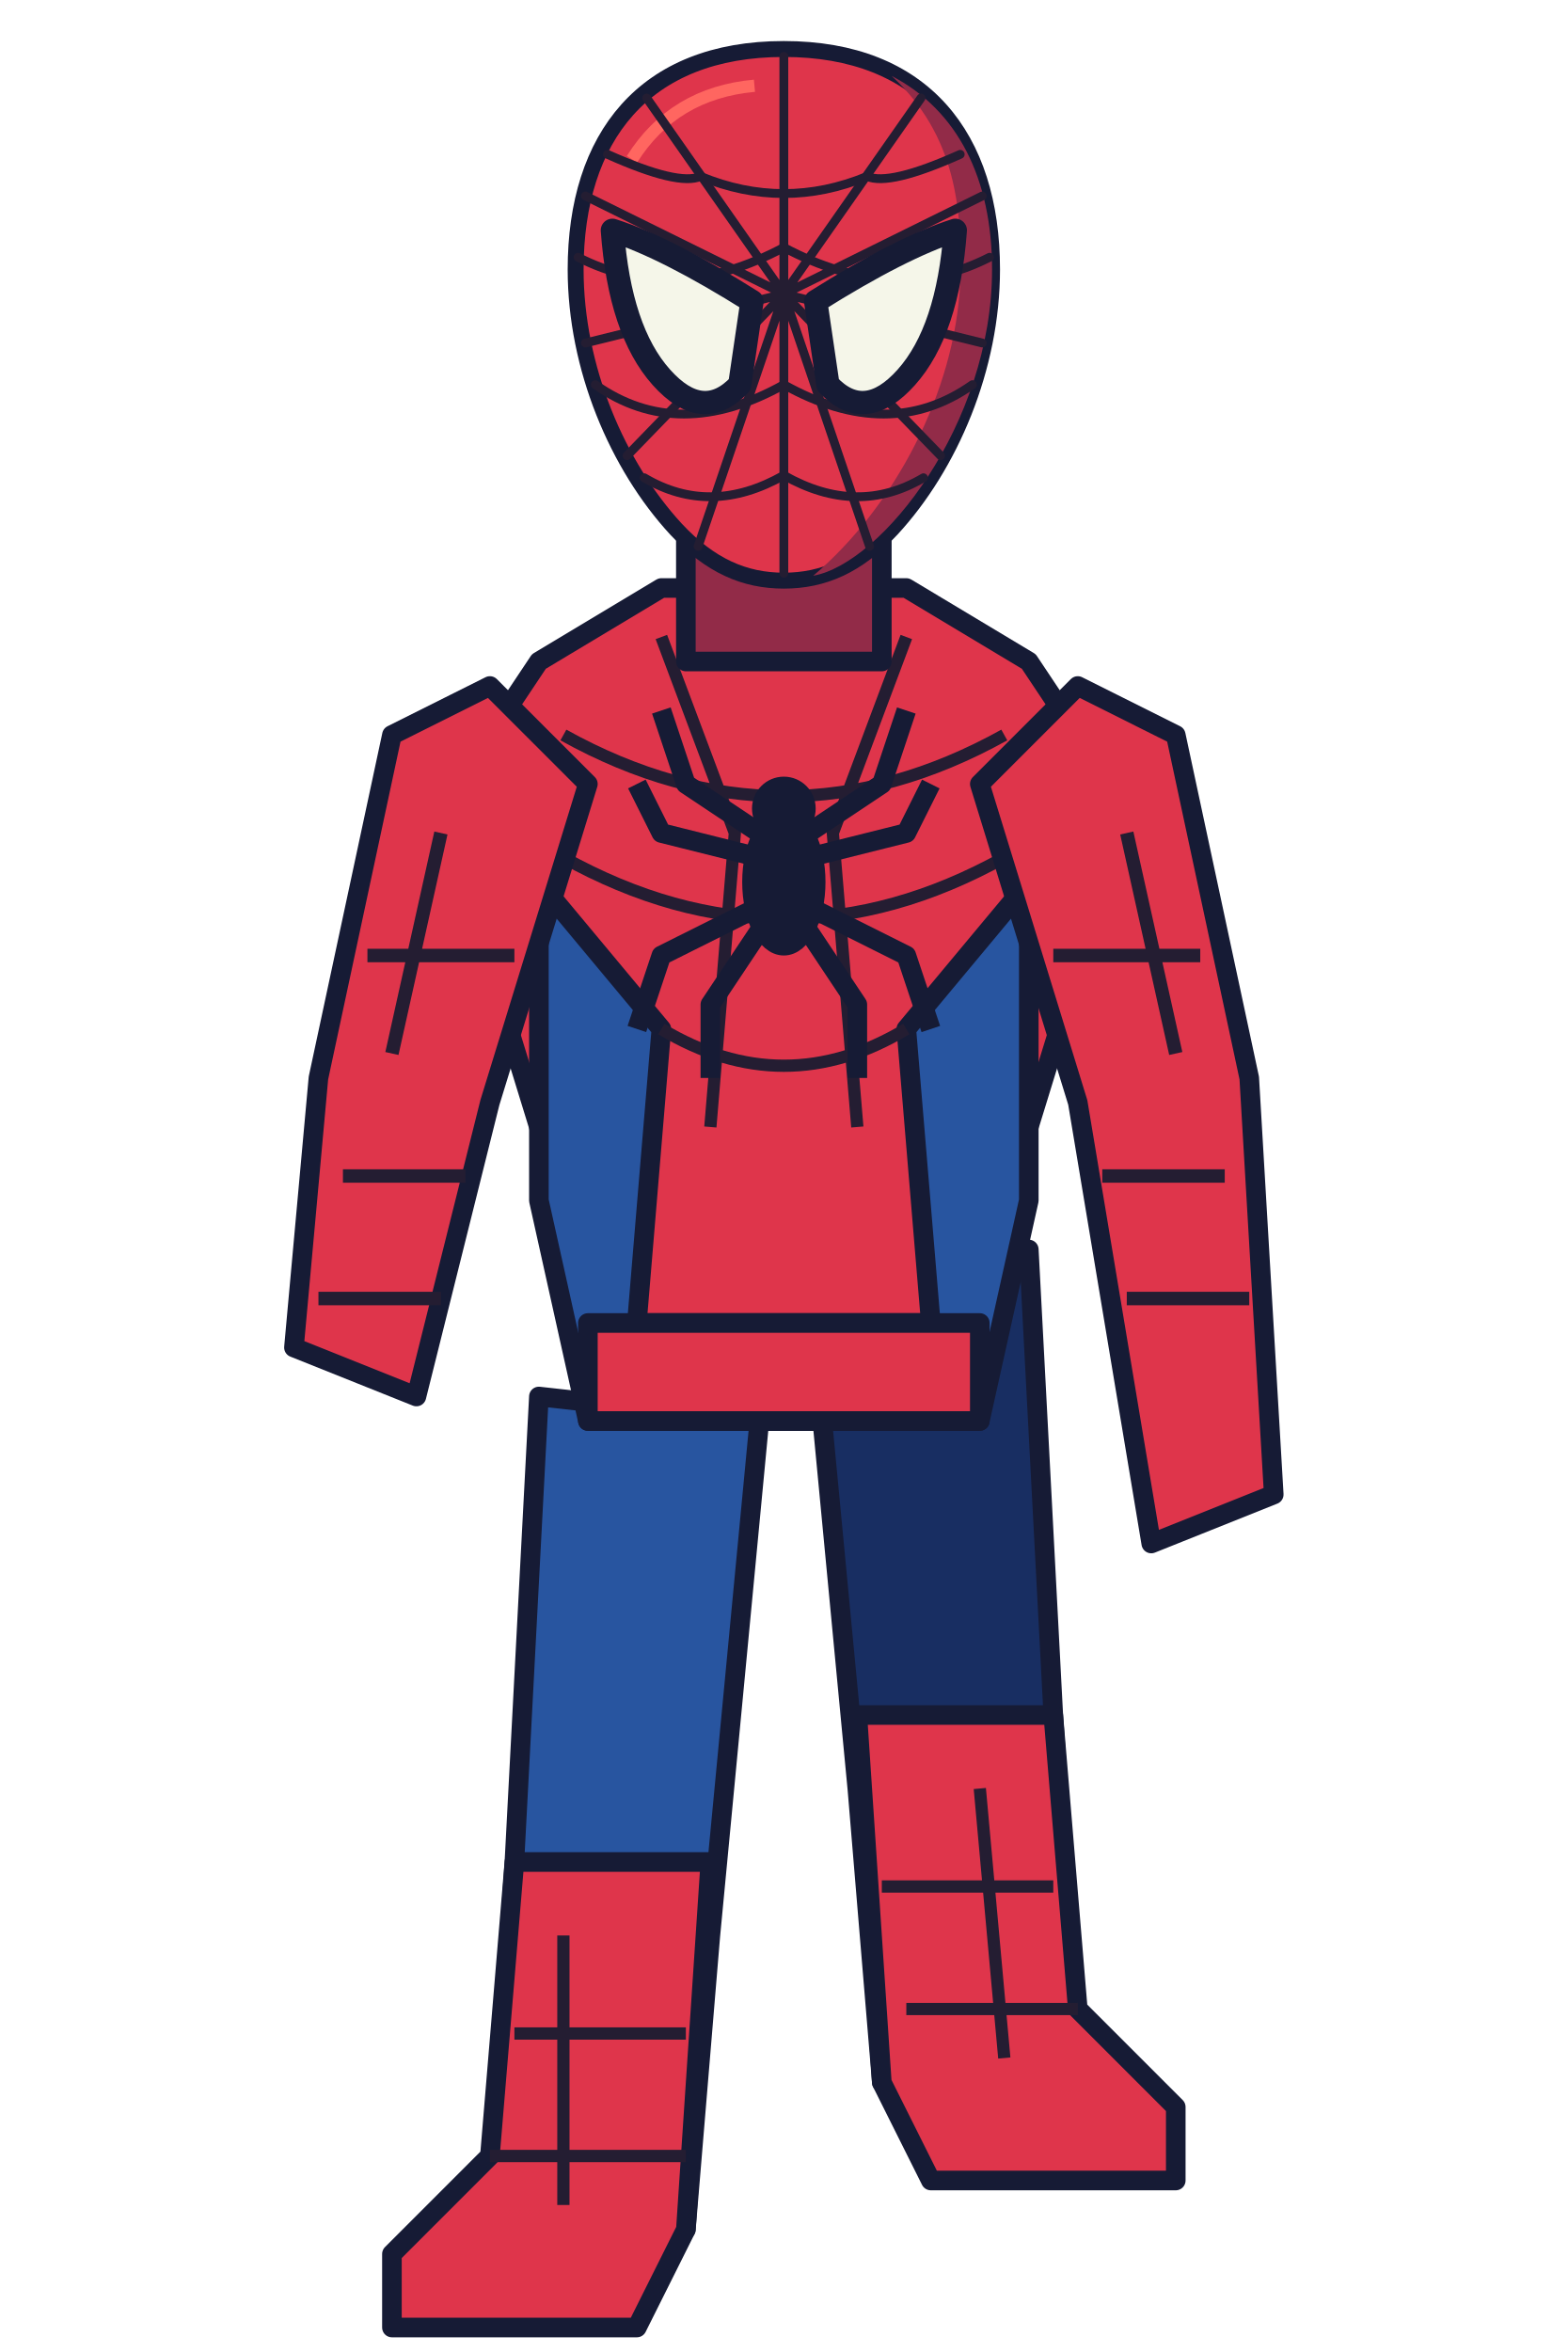
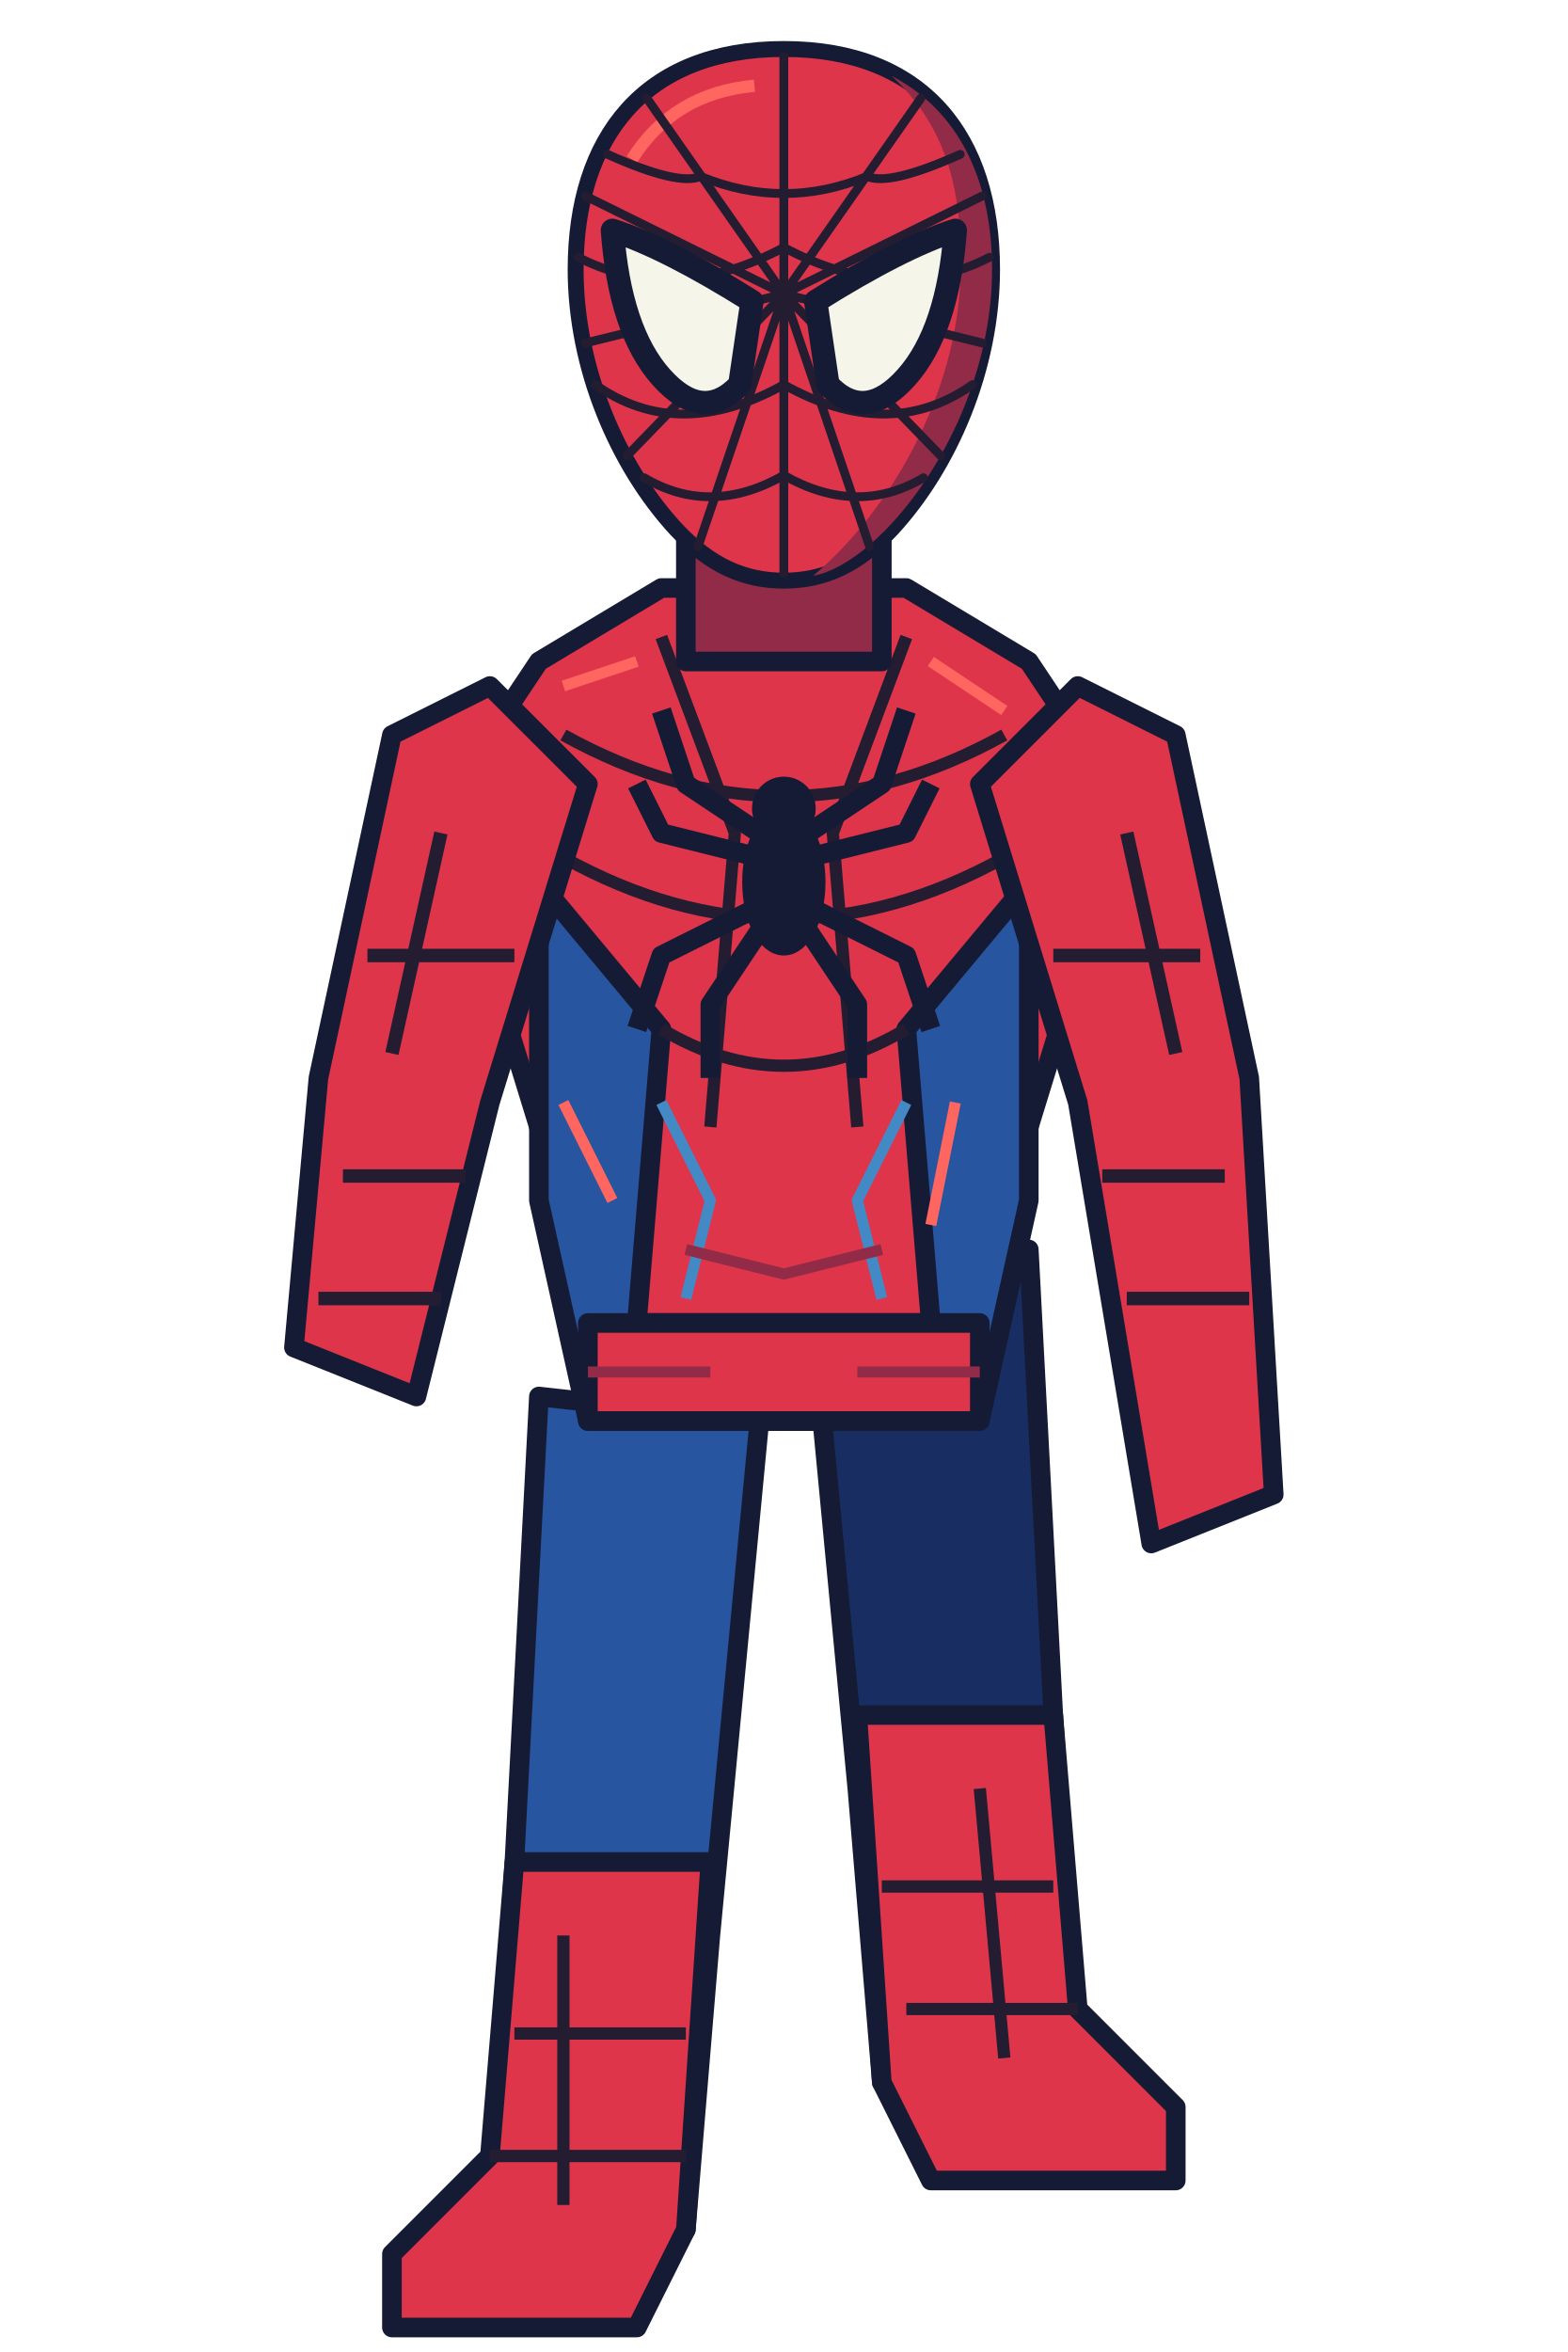
<svg xmlns="http://www.w3.org/2000/svg" viewBox="0 0 64 96" width="64" height="96" role="img" aria-label="Spider-Man" shape-rendering="geometricPrecision">
  <g stroke="#161b35" stroke-width=".8" stroke-linejoin="round">
    <g transform="translate(32 0) scale(1 1) translate(-32 0)">
      <g transform="translate(0 3)">
        <path d="M22 54L31 55L29 76L28 88H20L21 73Z" fill="#2855a0" />
        <path d="M21 73H29L28 88L26 92H16V89L20 85Z" fill="#df354b" />
        <path d="M23 76L23 87M21 80H28M20 85H28" stroke="#241d32" fill="none" stroke-width=".5" />
      </g>
      <g transform="translate(0 -3)">
        <path d="M33 55L42 54L43 73L44 88H36L35 76Z" fill="#182e62" />
        <path d="M35 73H43L44 85L48 89V92H38L36 88Z" fill="#df354b" />
        <path d="M40 76L41 87M36 80H43M37 85H44" stroke="#241d32" fill="none" stroke-width=".5" />
      </g>
      <path d="M22 27L27 24H37L42 27L46 33L42 46L40 57H24L22 46L18 33Z" fill="#df354b" />
      <path d="M22 36L27 42L26 54H38L37 42L42 36V49L40 58H24L22 49Z" fill="#2855a0" />
      <path d="M24 54H40V58H24Z" fill="#df354b" />
      <path d="M27 26L30 34L29 46M37 26L34 34L35 46M23 30Q32 35 41 30M23 35Q32 40 41 35M27 42Q32 45 37 42" fill="none" stroke="#241d32" stroke-width=".5" />
+       <g fill="none" stroke-width=".45">
+         <path d="M23 28L26 27M38 27L41 29M23 45L25 49M39 45L38 50" stroke="#ff6660" />
+         <path d="M27 45L29 49L28 53M37 45L35 49L36 53" stroke="#4389c6" />
+         <path d="M28 51L32 52L36 51M24 56H29M35 56H40" stroke="#922b48" />
+       </g>
      <g transform="translate(32 36)">
        <g stroke="#161b35" fill="#161b35" stroke-width=".8">
          <ellipse cx="0" cy="0" rx="1.3" ry="2.6" />
          <circle cy="-3" r=".9" />
          <path d="M-1-2L-4-4L-5-7M1-2L4-4L5-7M-1-1L-5-2L-6-4M1-1L5-2L6-4M-1 1L-5 3L-6 6M1 1L5 3L6 6M-1 2L-3 5L-3 8M1 2L3 5L3 8" fill="none" />
        </g>
      </g>
      <path d="M20 28L16 30L13 44L12 55L17 57L20 45L24 32Z" fill="#df354b" />
      <path d="M44 28L48 30L51 44L52 61L47 63L44 45L40 32Z" fill="#df354b" />
      <path d="M18 34L16 43M46 34L48 43M15 39H21M43 39H49M14 48H19M45 48H50M13 53H18M46 53H51" fill="none" stroke="#241d32" stroke-width=".55" />
      <path d="M28 21H36V27H28Z" fill="#922b48" />
      <g transform="translate(32 2)">
        <g stroke="#161b35" stroke-width=".65" stroke-linejoin="round" shape-rendering="geometricPrecision">
          <path d="M0 0C-5.7 0-8.5 3.6-8.5 9C-8.5 13-6.8 17-4.4 19.6C-3 21.1-1.6 21.7 0 21.7C1.6 21.7 3 21.1 4.4 19.6C6.8 17 8.5 13 8.5 9C8.5 3.6 5.7 0 0 0Z" fill="#df354b" />
          <path d="M4.4 1.1C7 3.5 7.3 6.5 7.2 9.5C7 14 4.5 18.7 1.2 21.5C4 21 8.5 15.3 8.5 9C8.5 5.3 7.1 2.5 4.4 1.1Z" fill="#922b48" stroke="none" />
          <path d="M-6.2 4.5Q-4.5 1.8-1.2 1.5" stroke="#ff6660" stroke-width=".5" fill="none" />
          <g fill="none" stroke="#241d32" stroke-width=".36" stroke-linecap="round">
            <path d="M0 .3V21.4M-5.6 2L0 10L5.6 2M-8.1 6L0 10L8.1 6M-8.1 12L0 10L8.1 12M-6.4 16.6L0 10L6.4 16.6M-3.5 20.3L0 10L3.5 20.3" />
            <path d="M-7.2 4.3Q-4.3 5.6-3.4 5.2Q0 6.6 3.4 5.2Q4.3 5.6 7.2 4.3M-8.4 8.5Q-4.5 10.5 0 8.1Q4.5 10.5 8.4 8.5M-7.7 13.7Q-4.3 16.1 0 13.7Q4.3 16.1 7.7 13.7M-5.7 17.5Q-3 19.1 0 17.4Q3 19.1 5.7 17.5" />
          </g>
          <g fill="#f5f6e9" stroke-width=".95">
            <path d="M-7 7.4Q-4.8 8.1-1.3 10.3L-1.8 13.7Q-3.3 15.3-5 13.4Q-6.7 11.5-7 7.4Z" />
            <path d="M7 7.4Q4.8 8.1 1.3 10.3L1.8 13.7Q3.3 15.3 5 13.4Q6.7 11.5 7 7.4Z" />
          </g>
        </g>
      </g>
    </g>
  </g>
</svg>
